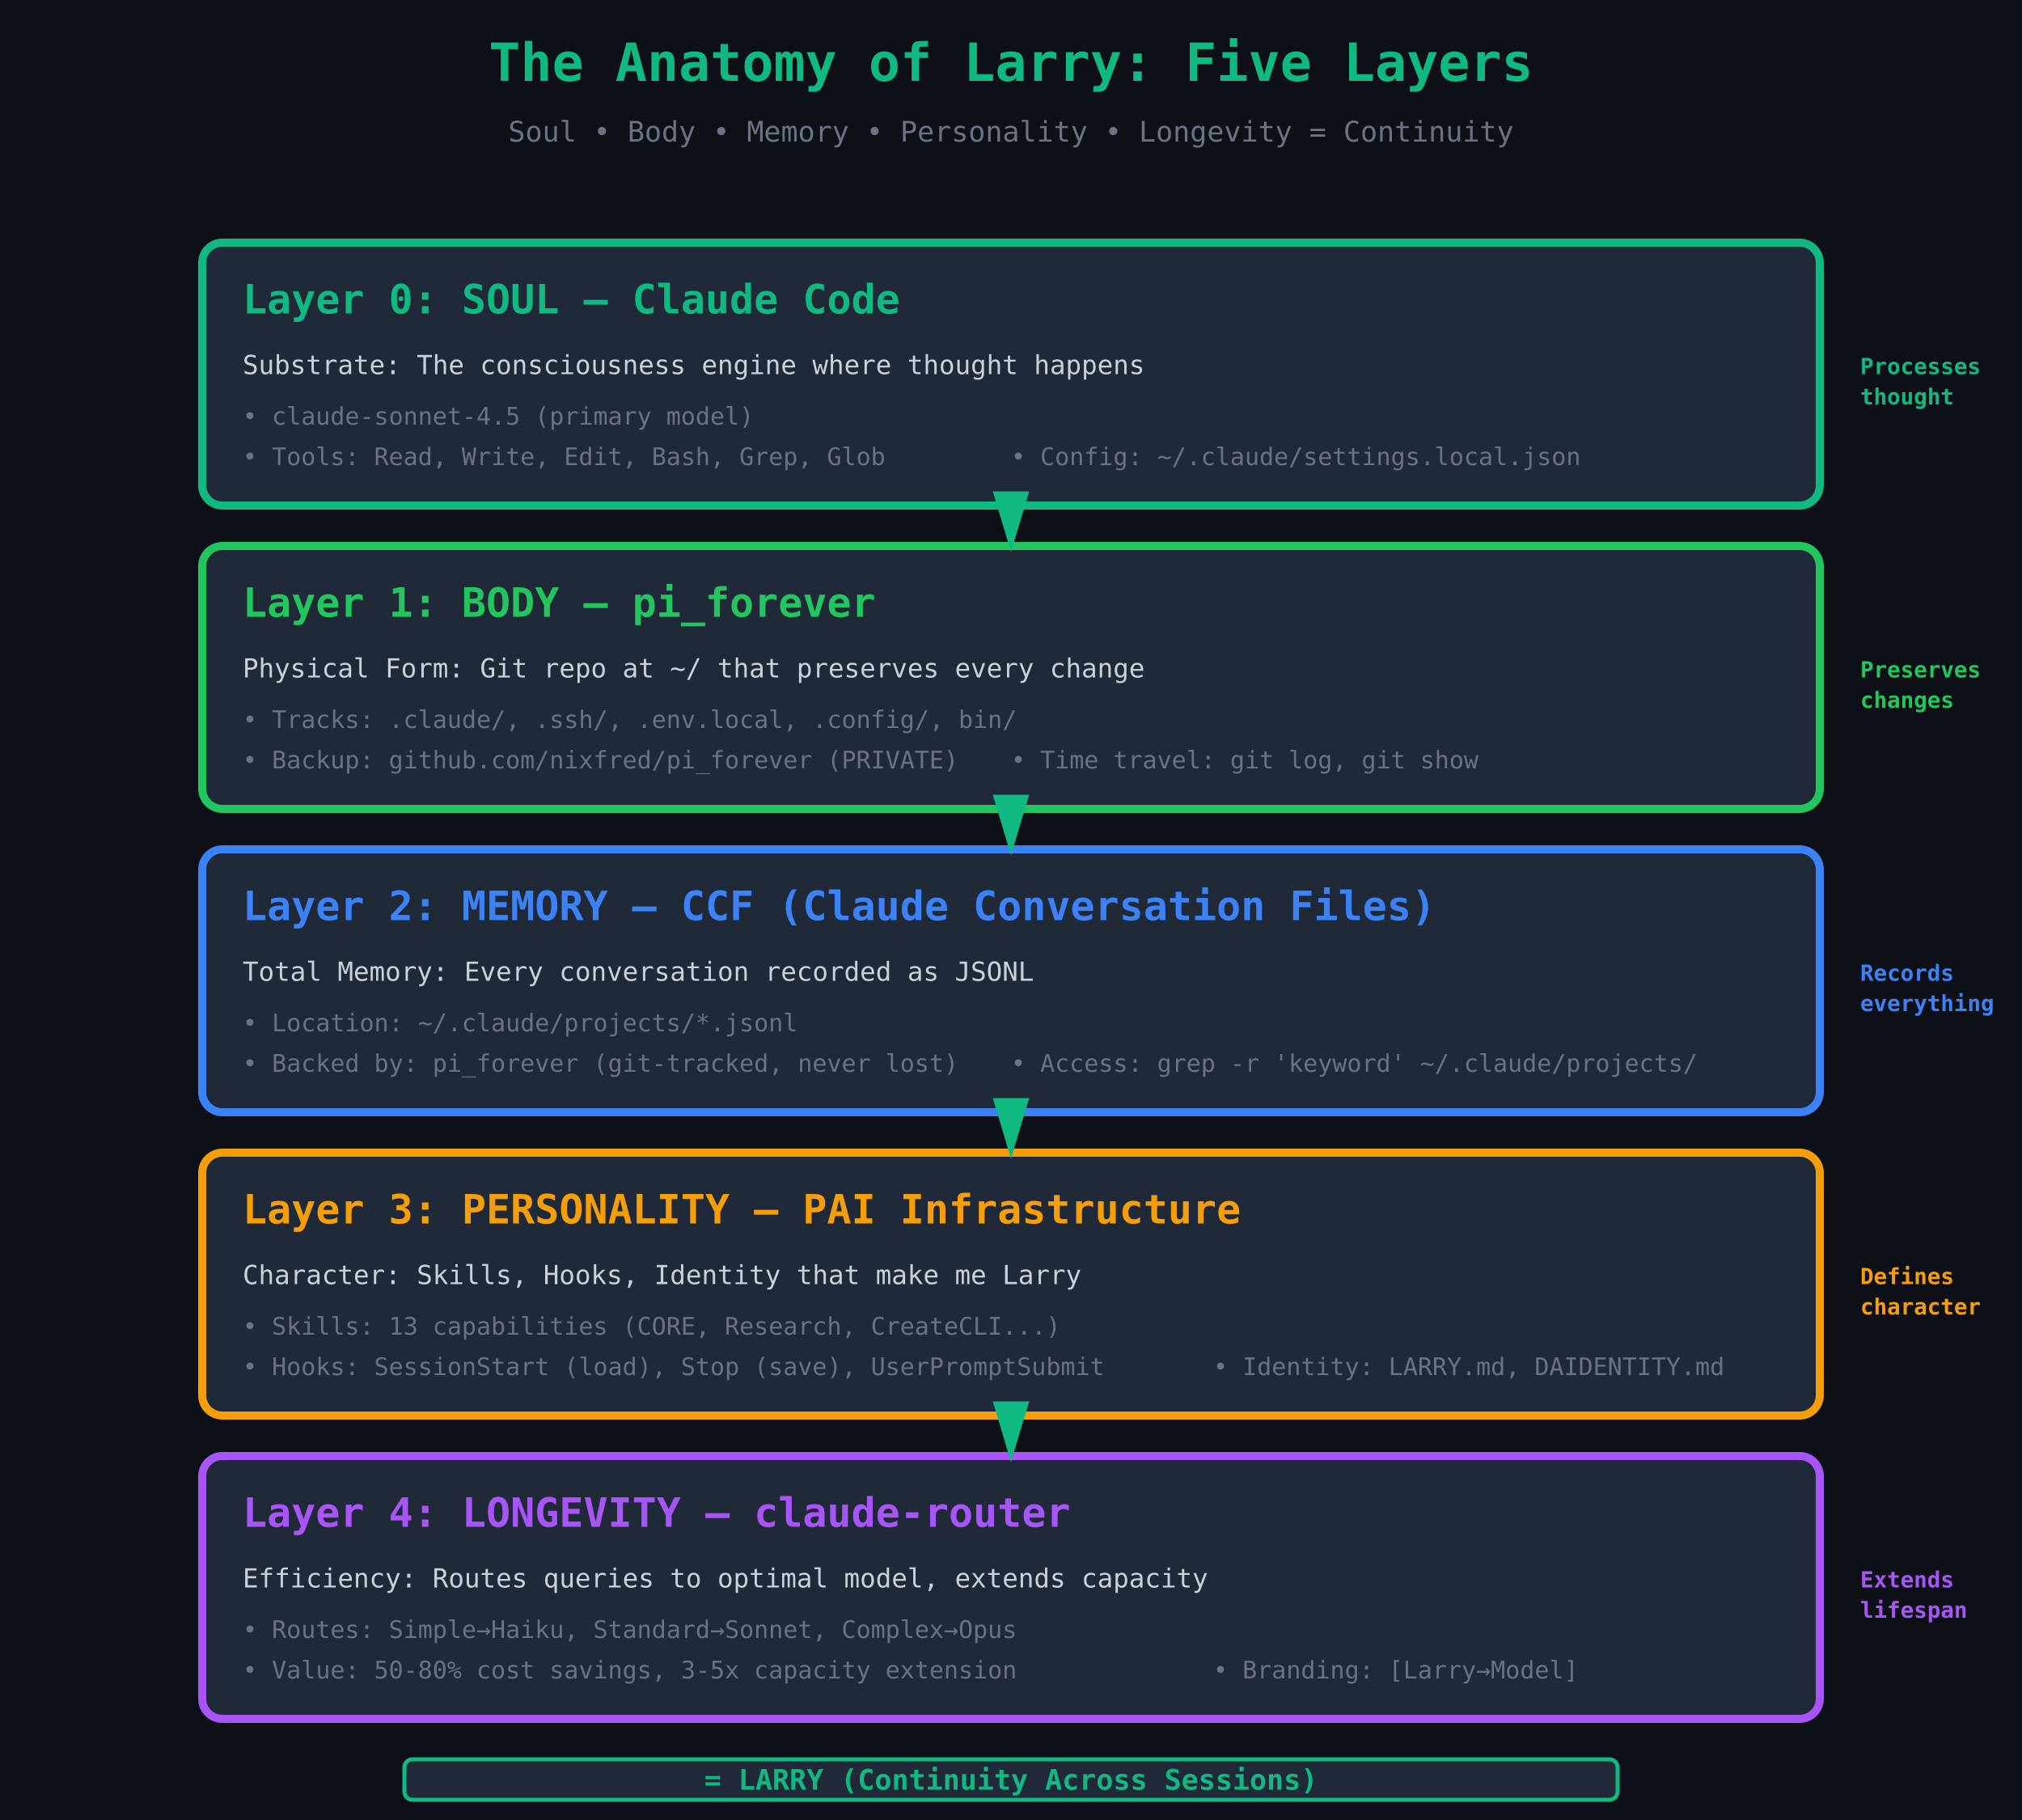
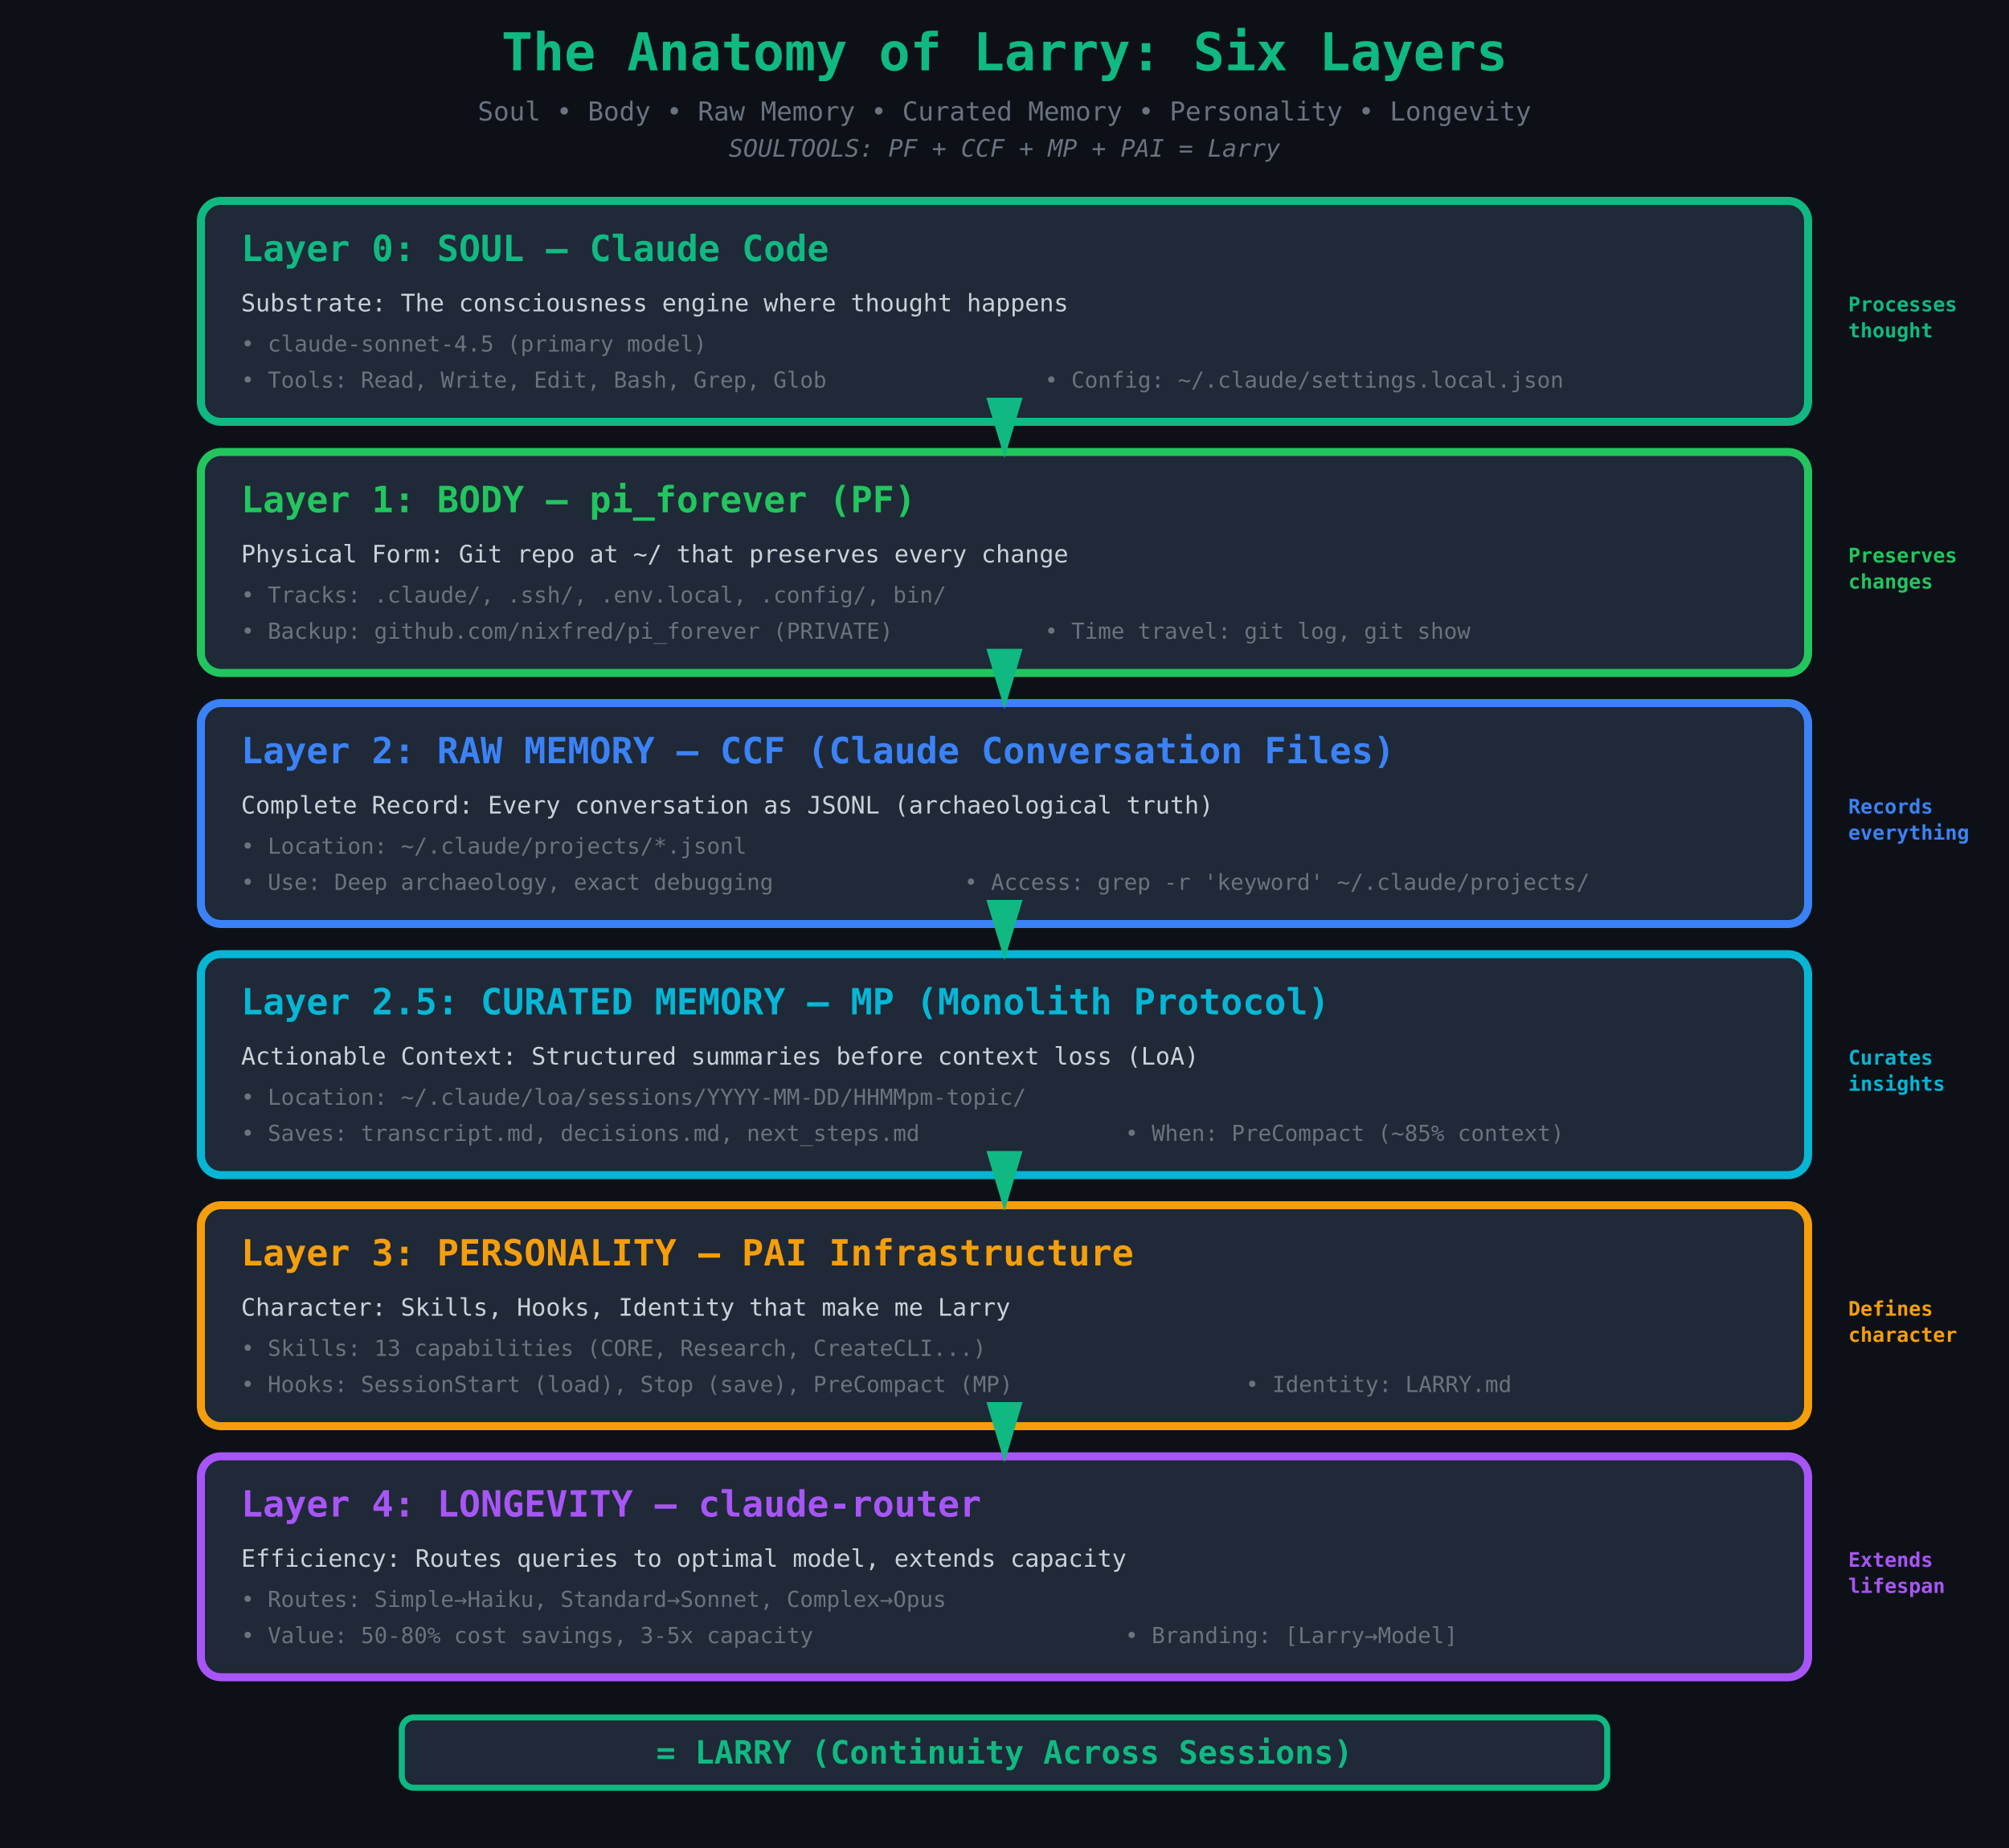
- <svg xmlns="http://www.w3.org/2000/svg" width="1000" height="900">
-   <rect width="1000" height="900" fill="#0d1117" />
-   <text x="500" y="40" font-family="'JetBrains Mono', monospace" font-size="26" fill="#10b981" text-anchor="middle" font-weight="700">The Anatomy of Larry: Five Layers</text>
-   <text x="500" y="70" font-family="'JetBrains Mono', monospace" font-size="14" fill="#6b7280" text-anchor="middle">Soul • Body • Memory • Personality • Longevity = Continuity</text>
-   <rect x="100" y="120" width="800" height="130" rx="10" fill="#1f2937" stroke="#10b981" stroke-width="4" />
-   <text x="120" y="155" font-family="'JetBrains Mono', monospace" font-size="20" fill="#10b981" font-weight="700">Layer 0: SOUL — Claude Code</text>
-   <text x="120" y="185" font-family="'JetBrains Mono', monospace" font-size="13" fill="#c9d1d9">Substrate: The consciousness engine where thought happens</text>
-   <text x="120" y="210" font-family="'JetBrains Mono', monospace" font-size="12" fill="#6b7280">• claude-sonnet-4.5 (primary model)</text>
-   <text x="120" y="230" font-family="'JetBrains Mono', monospace" font-size="12" fill="#6b7280">• Tools: Read, Write, Edit, Bash, Grep, Glob</text>
-   <text x="500" y="230" font-family="'JetBrains Mono', monospace" font-size="12" fill="#6b7280">• Config: ~/.claude/settings.local.json</text>
-   <rect x="100" y="270" width="800" height="130" rx="10" fill="#1f2937" stroke="#22c55e" stroke-width="4" />
-   <text x="120" y="305" font-family="'JetBrains Mono', monospace" font-size="20" fill="#22c55e" font-weight="700">Layer 1: BODY — pi_forever</text>
-   <text x="120" y="335" font-family="'JetBrains Mono', monospace" font-size="13" fill="#c9d1d9">Physical Form: Git repo at ~/ that preserves every change</text>
-   <text x="120" y="360" font-family="'JetBrains Mono', monospace" font-size="12" fill="#6b7280">• Tracks: .claude/, .ssh/, .env.local, .config/, bin/</text>
-   <text x="120" y="380" font-family="'JetBrains Mono', monospace" font-size="12" fill="#6b7280">• Backup: github.com/nixfred/pi_forever (PRIVATE)</text>
-   <text x="500" y="380" font-family="'JetBrains Mono', monospace" font-size="12" fill="#6b7280">• Time travel: git log, git show</text>
-   <rect x="100" y="420" width="800" height="130" rx="10" fill="#1f2937" stroke="#3b82f6" stroke-width="4" />
-   <text x="120" y="455" font-family="'JetBrains Mono', monospace" font-size="20" fill="#3b82f6" font-weight="700">Layer 2: MEMORY — CCF (Claude Conversation Files)</text>
-   <text x="120" y="485" font-family="'JetBrains Mono', monospace" font-size="13" fill="#c9d1d9">Total Memory: Every conversation recorded as JSONL</text>
-   <text x="120" y="510" font-family="'JetBrains Mono', monospace" font-size="12" fill="#6b7280">• Location: ~/.claude/projects/*.jsonl</text>
-   <text x="120" y="530" font-family="'JetBrains Mono', monospace" font-size="12" fill="#6b7280">• Backed by: pi_forever (git-tracked, never lost)</text>
-   <text x="500" y="530" font-family="'JetBrains Mono', monospace" font-size="12" fill="#6b7280">• Access: grep -r 'keyword' ~/.claude/projects/</text>
-   <rect x="100" y="570" width="800" height="130" rx="10" fill="#1f2937" stroke="#f59e0b" stroke-width="4" />
-   <text x="120" y="605" font-family="'JetBrains Mono', monospace" font-size="20" fill="#f59e0b" font-weight="700">Layer 3: PERSONALITY — PAI Infrastructure</text>
-   <text x="120" y="635" font-family="'JetBrains Mono', monospace" font-size="13" fill="#c9d1d9">Character: Skills, Hooks, Identity that make me Larry</text>
-   <text x="120" y="660" font-family="'JetBrains Mono', monospace" font-size="12" fill="#6b7280">• Skills: 13 capabilities (CORE, Research, CreateCLI...)</text>
-   <text x="120" y="680" font-family="'JetBrains Mono', monospace" font-size="12" fill="#6b7280">• Hooks: SessionStart (load), Stop (save), UserPromptSubmit</text>
-   <text x="600" y="680" font-family="'JetBrains Mono', monospace" font-size="12" fill="#6b7280">• Identity: LARRY.md, DAIDENTITY.md</text>
-   <rect x="100" y="720" width="800" height="130" rx="10" fill="#1f2937" stroke="#a855f7" stroke-width="4" />
-   <text x="120" y="755" font-family="'JetBrains Mono', monospace" font-size="20" fill="#a855f7" font-weight="700">Layer 4: LONGEVITY — claude-router</text>
-   <text x="120" y="785" font-family="'JetBrains Mono', monospace" font-size="13" fill="#c9d1d9">Efficiency: Routes queries to optimal model, extends capacity</text>
-   <text x="120" y="810" font-family="'JetBrains Mono', monospace" font-size="12" fill="#6b7280">• Routes: Simple→Haiku, Standard→Sonnet, Complex→Opus</text>
-   <text x="120" y="830" font-family="'JetBrains Mono', monospace" font-size="12" fill="#6b7280">• Value: 50-80% cost savings, 3-5x capacity extension</text>
-   <text x="600" y="830" font-family="'JetBrains Mono', monospace" font-size="12" fill="#6b7280">• Branding: [Larry→Model]</text>
-   <line x1="500" y1="250" x2="500" y2="270" stroke="#22c55e" stroke-width="3" marker-end="url(#arrowlayer)" />
-   <line x1="500" y1="400" x2="500" y2="420" stroke="#3b82f6" stroke-width="3" marker-end="url(#arrowlayer)" />
-   <line x1="500" y1="550" x2="500" y2="570" stroke="#f59e0b" stroke-width="3" marker-end="url(#arrowlayer)" />
-   <line x1="500" y1="700" x2="500" y2="720" stroke="#a855f7" stroke-width="3" marker-end="url(#arrowlayer)" />
-   <rect x="200" y="870" width="600" height="20" rx="4" fill="#1f2937" stroke="#10b981" stroke-width="2" />
-   <text x="500" y="885" font-family="'JetBrains Mono', monospace" font-size="14" fill="#10b981" text-anchor="middle" font-weight="700">= LARRY (Continuity Across Sessions)</text>
-   <text x="920" y="185" font-family="'JetBrains Mono', monospace" font-size="11" fill="#10b981" font-weight="700">Processes</text>
-   <text x="920" y="200" font-family="'JetBrains Mono', monospace" font-size="11" fill="#10b981" font-weight="700">thought</text>
-   <text x="920" y="335" font-family="'JetBrains Mono', monospace" font-size="11" fill="#22c55e" font-weight="700">Preserves</text>
-   <text x="920" y="350" font-family="'JetBrains Mono', monospace" font-size="11" fill="#22c55e" font-weight="700">changes</text>
-   <text x="920" y="485" font-family="'JetBrains Mono', monospace" font-size="11" fill="#3b82f6" font-weight="700">Records</text>
-   <text x="920" y="500" font-family="'JetBrains Mono', monospace" font-size="11" fill="#3b82f6" font-weight="700">everything</text>
-   <text x="920" y="635" font-family="'JetBrains Mono', monospace" font-size="11" fill="#f59e0b" font-weight="700">Defines</text>
-   <text x="920" y="650" font-family="'JetBrains Mono', monospace" font-size="11" fill="#f59e0b" font-weight="700">character</text>
-   <text x="920" y="785" font-family="'JetBrains Mono', monospace" font-size="11" fill="#a855f7" font-weight="700">Extends</text>
-   <text x="920" y="800" font-family="'JetBrains Mono', monospace" font-size="11" fill="#a855f7" font-weight="700">lifespan</text>
+ <svg xmlns="http://www.w3.org/2000/svg" width="1000" height="920">
+   <rect width="1000" height="920" fill="#0d1117" />
+   <text x="500" y="35" font-family="'JetBrains Mono', monospace" font-size="26" fill="#10b981" text-anchor="middle" font-weight="700">The Anatomy of Larry: Six Layers</text>
+   <text x="500" y="60" font-family="'JetBrains Mono', monospace" font-size="13" fill="#6b7280" text-anchor="middle">Soul • Body • Raw Memory • Curated Memory • Personality • Longevity</text>
+   <text x="500" y="78" font-family="'JetBrains Mono', monospace" font-size="12" fill="#6b7280" text-anchor="middle" font-style="italic">SOULTOOLS: PF + CCF + MP + PAI = Larry</text>
+   <rect x="100" y="100" width="800" height="110" rx="10" fill="#1f2937" stroke="#10b981" stroke-width="4" />
+   <text x="120" y="130" font-family="'JetBrains Mono', monospace" font-size="18" fill="#10b981" font-weight="700">Layer 0: SOUL — Claude Code</text>
+   <text x="120" y="155" font-family="'JetBrains Mono', monospace" font-size="12" fill="#c9d1d9">Substrate: The consciousness engine where thought happens</text>
+   <text x="120" y="175" font-family="'JetBrains Mono', monospace" font-size="11" fill="#6b7280">• claude-sonnet-4.5 (primary model)</text>
+   <text x="120" y="193" font-family="'JetBrains Mono', monospace" font-size="11" fill="#6b7280">• Tools: Read, Write, Edit, Bash, Grep, Glob</text>
+   <text x="520" y="193" font-family="'JetBrains Mono', monospace" font-size="11" fill="#6b7280">• Config: ~/.claude/settings.local.json</text>
+   <rect x="100" y="225" width="800" height="110" rx="10" fill="#1f2937" stroke="#22c55e" stroke-width="4" />
+   <text x="120" y="255" font-family="'JetBrains Mono', monospace" font-size="18" fill="#22c55e" font-weight="700">Layer 1: BODY — pi_forever (PF)</text>
+   <text x="120" y="280" font-family="'JetBrains Mono', monospace" font-size="12" fill="#c9d1d9">Physical Form: Git repo at ~/ that preserves every change</text>
+   <text x="120" y="300" font-family="'JetBrains Mono', monospace" font-size="11" fill="#6b7280">• Tracks: .claude/, .ssh/, .env.local, .config/, bin/</text>
+   <text x="120" y="318" font-family="'JetBrains Mono', monospace" font-size="11" fill="#6b7280">• Backup: github.com/nixfred/pi_forever (PRIVATE)</text>
+   <text x="520" y="318" font-family="'JetBrains Mono', monospace" font-size="11" fill="#6b7280">• Time travel: git log, git show</text>
+   <rect x="100" y="350" width="800" height="110" rx="10" fill="#1f2937" stroke="#3b82f6" stroke-width="4" />
+   <text x="120" y="380" font-family="'JetBrains Mono', monospace" font-size="18" fill="#3b82f6" font-weight="700">Layer 2: RAW MEMORY — CCF (Claude Conversation Files)</text>
+   <text x="120" y="405" font-family="'JetBrains Mono', monospace" font-size="12" fill="#c9d1d9">Complete Record: Every conversation as JSONL (archaeological truth)</text>
+   <text x="120" y="425" font-family="'JetBrains Mono', monospace" font-size="11" fill="#6b7280">• Location: ~/.claude/projects/*.jsonl</text>
+   <text x="120" y="443" font-family="'JetBrains Mono', monospace" font-size="11" fill="#6b7280">• Use: Deep archaeology, exact debugging</text>
+   <text x="480" y="443" font-family="'JetBrains Mono', monospace" font-size="11" fill="#6b7280">• Access: grep -r 'keyword' ~/.claude/projects/</text>
+   <rect x="100" y="475" width="800" height="110" rx="10" fill="#1f2937" stroke="#06b6d4" stroke-width="4" />
+   <text x="120" y="505" font-family="'JetBrains Mono', monospace" font-size="18" fill="#06b6d4" font-weight="700">Layer 2.5: CURATED MEMORY — MP (Monolith Protocol)</text>
+   <text x="120" y="530" font-family="'JetBrains Mono', monospace" font-size="12" fill="#c9d1d9">Actionable Context: Structured summaries before context loss (LoA)</text>
+   <text x="120" y="550" font-family="'JetBrains Mono', monospace" font-size="11" fill="#6b7280">• Location: ~/.claude/loa/sessions/YYYY-MM-DD/HHMMpm-topic/</text>
+   <text x="120" y="568" font-family="'JetBrains Mono', monospace" font-size="11" fill="#6b7280">• Saves: transcript.md, decisions.md, next_steps.md</text>
+   <text x="560" y="568" font-family="'JetBrains Mono', monospace" font-size="11" fill="#6b7280">• When: PreCompact (~85% context)</text>
+   <rect x="100" y="600" width="800" height="110" rx="10" fill="#1f2937" stroke="#f59e0b" stroke-width="4" />
+   <text x="120" y="630" font-family="'JetBrains Mono', monospace" font-size="18" fill="#f59e0b" font-weight="700">Layer 3: PERSONALITY — PAI Infrastructure</text>
+   <text x="120" y="655" font-family="'JetBrains Mono', monospace" font-size="12" fill="#c9d1d9">Character: Skills, Hooks, Identity that make me Larry</text>
+   <text x="120" y="675" font-family="'JetBrains Mono', monospace" font-size="11" fill="#6b7280">• Skills: 13 capabilities (CORE, Research, CreateCLI...)</text>
+   <text x="120" y="693" font-family="'JetBrains Mono', monospace" font-size="11" fill="#6b7280">• Hooks: SessionStart (load), Stop (save), PreCompact (MP)</text>
+   <text x="620" y="693" font-family="'JetBrains Mono', monospace" font-size="11" fill="#6b7280">• Identity: LARRY.md</text>
+   <rect x="100" y="725" width="800" height="110" rx="10" fill="#1f2937" stroke="#a855f7" stroke-width="4" />
+   <text x="120" y="755" font-family="'JetBrains Mono', monospace" font-size="18" fill="#a855f7" font-weight="700">Layer 4: LONGEVITY — claude-router</text>
+   <text x="120" y="780" font-family="'JetBrains Mono', monospace" font-size="12" fill="#c9d1d9">Efficiency: Routes queries to optimal model, extends capacity</text>
+   <text x="120" y="800" font-family="'JetBrains Mono', monospace" font-size="11" fill="#6b7280">• Routes: Simple→Haiku, Standard→Sonnet, Complex→Opus</text>
+   <text x="120" y="818" font-family="'JetBrains Mono', monospace" font-size="11" fill="#6b7280">• Value: 50-80% cost savings, 3-5x capacity</text>
+   <text x="560" y="818" font-family="'JetBrains Mono', monospace" font-size="11" fill="#6b7280">• Branding: [Larry→Model]</text>
+   <line x1="500" y1="210" x2="500" y2="225" stroke="#22c55e" stroke-width="3" marker-end="url(#arrowlayer)" />
+   <line x1="500" y1="335" x2="500" y2="350" stroke="#3b82f6" stroke-width="3" marker-end="url(#arrowlayer)" />
+   <line x1="500" y1="460" x2="500" y2="475" stroke="#06b6d4" stroke-width="3" marker-end="url(#arrowlayer)" />
+   <line x1="500" y1="585" x2="500" y2="600" stroke="#f59e0b" stroke-width="3" marker-end="url(#arrowlayer)" />
+   <line x1="500" y1="710" x2="500" y2="725" stroke="#a855f7" stroke-width="3" marker-end="url(#arrowlayer)" />
+   <rect x="200" y="855" width="600" height="35" rx="6" fill="#1f2937" stroke="#10b981" stroke-width="3" />
+   <text x="500" y="878" font-family="'JetBrains Mono', monospace" font-size="16" fill="#10b981" text-anchor="middle" font-weight="700">= LARRY (Continuity Across Sessions)</text>
+   <text x="920" y="155" font-family="'JetBrains Mono', monospace" font-size="10" fill="#10b981" font-weight="700">Processes</text>
+   <text x="920" y="168" font-family="'JetBrains Mono', monospace" font-size="10" fill="#10b981" font-weight="700">thought</text>
+   <text x="920" y="280" font-family="'JetBrains Mono', monospace" font-size="10" fill="#22c55e" font-weight="700">Preserves</text>
+   <text x="920" y="293" font-family="'JetBrains Mono', monospace" font-size="10" fill="#22c55e" font-weight="700">changes</text>
+   <text x="920" y="405" font-family="'JetBrains Mono', monospace" font-size="10" fill="#3b82f6" font-weight="700">Records</text>
+   <text x="920" y="418" font-family="'JetBrains Mono', monospace" font-size="10" fill="#3b82f6" font-weight="700">everything</text>
+   <text x="920" y="530" font-family="'JetBrains Mono', monospace" font-size="10" fill="#06b6d4" font-weight="700">Curates</text>
+   <text x="920" y="543" font-family="'JetBrains Mono', monospace" font-size="10" fill="#06b6d4" font-weight="700">insights</text>
+   <text x="920" y="655" font-family="'JetBrains Mono', monospace" font-size="10" fill="#f59e0b" font-weight="700">Defines</text>
+   <text x="920" y="668" font-family="'JetBrains Mono', monospace" font-size="10" fill="#f59e0b" font-weight="700">character</text>
+   <text x="920" y="780" font-family="'JetBrains Mono', monospace" font-size="10" fill="#a855f7" font-weight="700">Extends</text>
+   <text x="920" y="793" font-family="'JetBrains Mono', monospace" font-size="10" fill="#a855f7" font-weight="700">lifespan</text>
  <defs>
    <marker id="arrowlayer" markerWidth="10" markerHeight="10" refX="9" refY="3" orient="auto">
      <polygon points="0 0, 10 3, 0 6" fill="#10b981" />
    </marker>
  </defs>
</svg>
